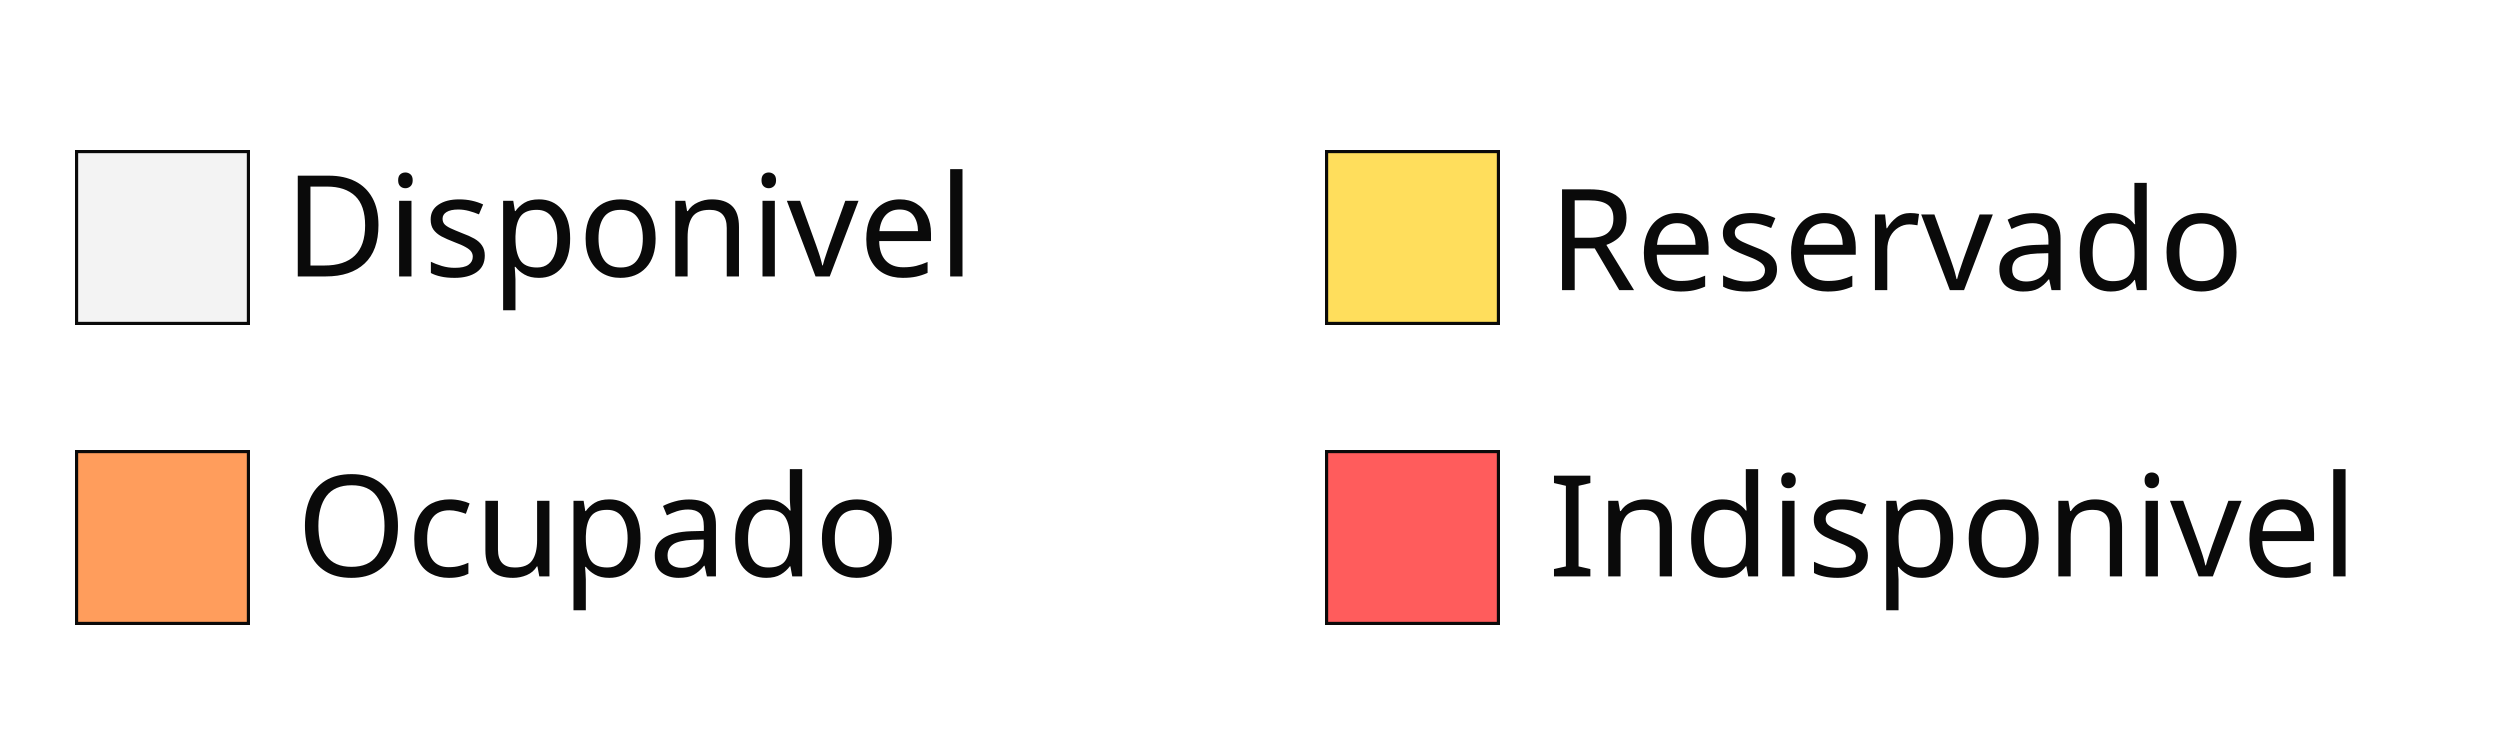
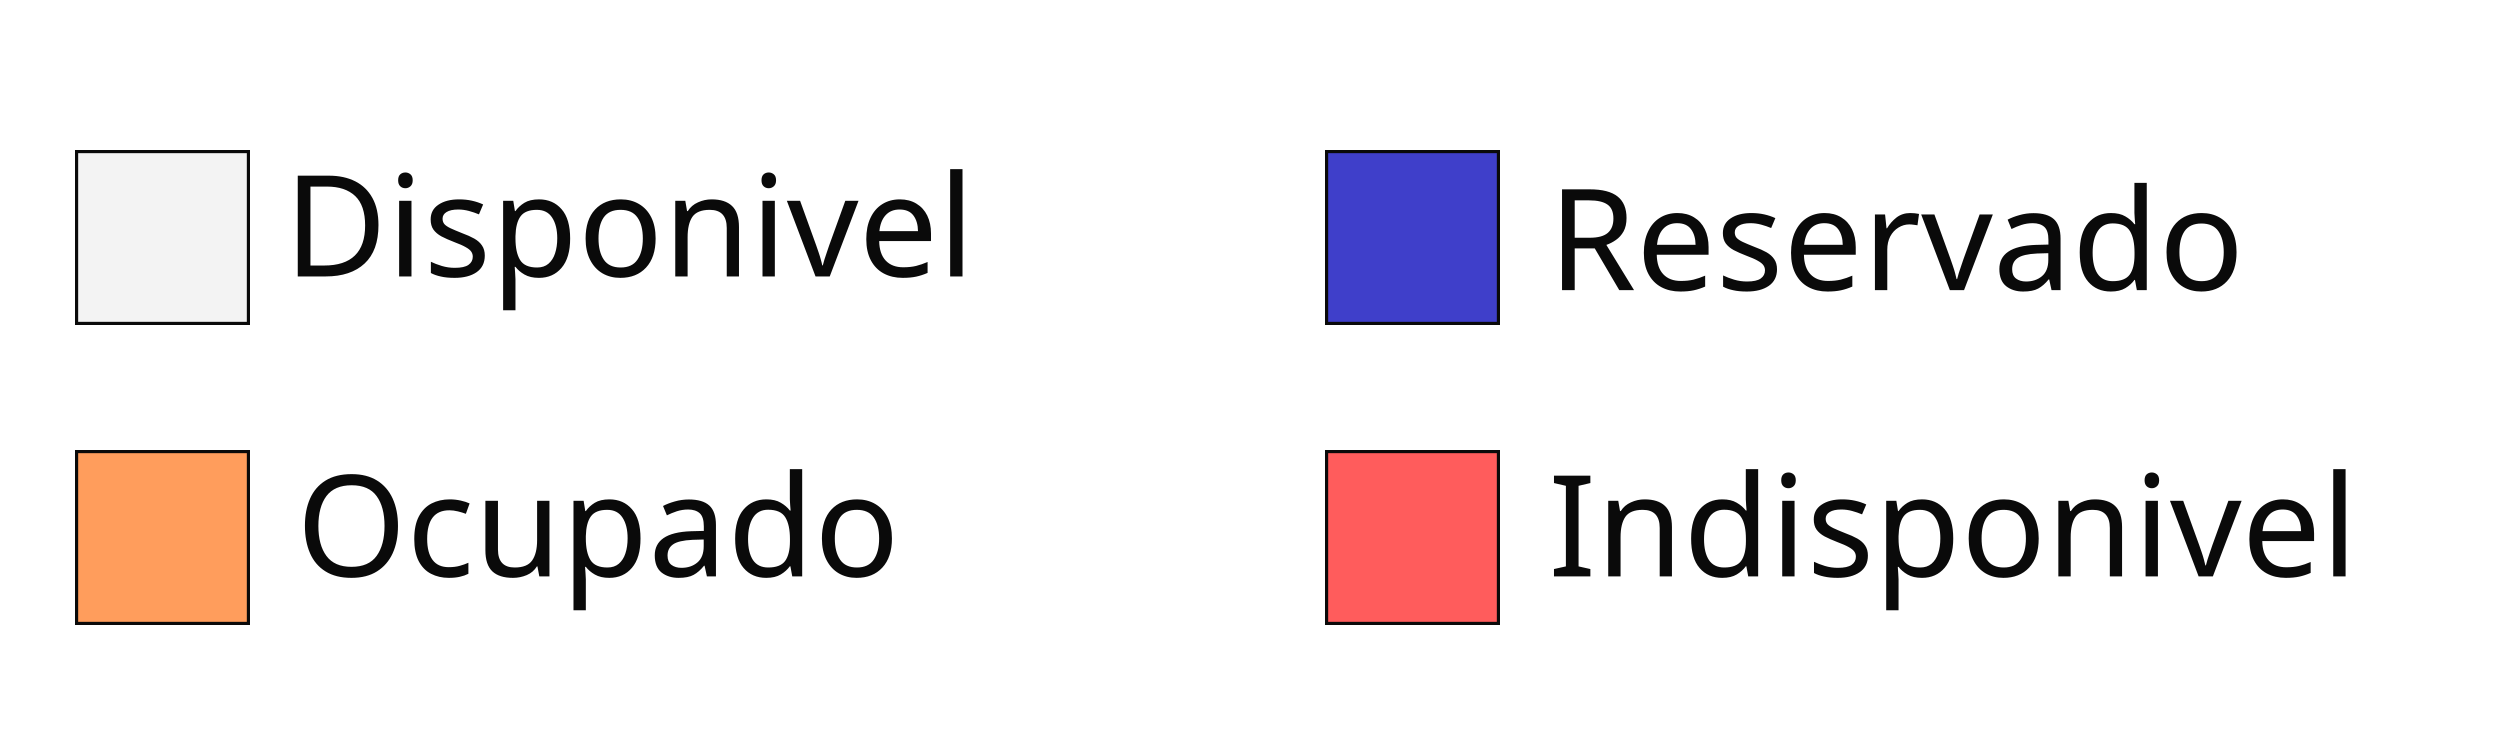
<svg xmlns="http://www.w3.org/2000/svg" width="100mm" height="30mm" viewBox="0 0 354.331 106.299" id="svg2" version="1.1" enable-background="new">
  <defs id="defs4" />
  <g id="layer1" transform="translate(0,-946.063)" style="">
    <rect style="color:#000000;clip-rule:nonzero;display:inline;overflow:visible;visibility:visible;opacity:0.96;isolation:auto;mix-blend-mode:normal;color-interpolation:sRGB;color-interpolation-filters:linearRGB;solid-color:#000000;solid-opacity:1;fill:#f2f2f2;fill-opacity:1;fill-rule:nonzero;stroke:#000000;stroke-width:0.449;stroke-linecap:butt;stroke-linejoin:miter;stroke-miterlimit:4;stroke-dasharray:none;stroke-dashoffset:0;stroke-opacity:1;color-rendering:auto;image-rendering:auto;shape-rendering:auto;text-rendering:auto;enable-background:accumulate" id="rect4140" width="24.354" height="24.354" x="10.854" y="967.547" />
    <rect y="1010.067" x="188.02" height="24.354" width="24.354" id="rect4142" style="color:#000000;clip-rule:nonzero;display:inline;overflow:visible;visibility:visible;opacity:0.96;isolation:auto;mix-blend-mode:normal;color-interpolation:sRGB;color-interpolation-filters:linearRGB;solid-color:#000000;solid-opacity:1;fill:#ff5555;fill-opacity:1;fill-rule:nonzero;stroke:#000000;stroke-width:0.449;stroke-linecap:butt;stroke-linejoin:miter;stroke-miterlimit:4;stroke-dasharray:none;stroke-dashoffset:0;stroke-opacity:1;color-rendering:auto;image-rendering:auto;shape-rendering:auto;text-rendering:auto;enable-background:accumulate" />
    <rect y="1010.067" x="10.854" height="24.354" width="24.354" id="rect4144" style="color:#000000;clip-rule:nonzero;display:inline;overflow:visible;visibility:visible;opacity:0.96;isolation:auto;mix-blend-mode:normal;color-interpolation:sRGB;color-interpolation-filters:linearRGB;solid-color:#000000;solid-opacity:1;fill:#ff9955;fill-opacity:1;fill-rule:nonzero;stroke:#000000;stroke-width:0.449;stroke-linecap:butt;stroke-linejoin:miter;stroke-miterlimit:4;stroke-dasharray:none;stroke-dashoffset:0;stroke-opacity:1;color-rendering:auto;image-rendering:auto;shape-rendering:auto;text-rendering:auto;enable-background:accumulate" />
-     <rect style="color:#000000;clip-rule:nonzero;display:inline;overflow:visible;visibility:visible;opacity:0.96;isolation:auto;mix-blend-mode:normal;color-interpolation:sRGB;color-interpolation-filters:linearRGB;solid-color:#000000;solid-opacity:1;fill:#ffdd55;fill-opacity:1;fill-rule:nonzero;stroke:#000000;stroke-width:0.449;stroke-linecap:butt;stroke-linejoin:miter;stroke-miterlimit:4;stroke-dasharray:none;stroke-dashoffset:0;stroke-opacity:1;color-rendering:auto;image-rendering:auto;shape-rendering:auto;text-rendering:auto;enable-background:accumulate" id="rect4146" width="24.354" height="24.354" x="188.02" y="967.547" />
+     <rect style="color:#000000;clip-rule:nonzero;display:inline;overflow:visible;visibility:visible;opacity:0.96;isolation:auto;mix-blend-mode:normal;color-interpolation:sRGB;color-interpolation-filters:linearRGB;solid-color:#000000;solid-opacity:1;fill:#3737c8;fill-opacity:1;fill-rule:nonzero;stroke:#000000;stroke-width:0.449;stroke-linecap:butt;stroke-linejoin:miter;stroke-miterlimit:4;stroke-dasharray:none;stroke-dashoffset:0;stroke-opacity:1;color-rendering:auto;image-rendering:auto;shape-rendering:auto;text-rendering:auto;enable-background:accumulate" id="rect4146" width="24.354" height="24.354" x="188.02" y="967.547" />
    <text xml:space="preserve" style="font-style:normal;font-weight:normal;font-size:20px;line-height:125%;font-family:sans-serif;letter-spacing:0px;word-spacing:0px;opacity:0.96;fill:#000000;fill-opacity:1;stroke:none;stroke-width:0.5;stroke-linecap:butt;stroke-linejoin:miter;stroke-miterlimit:4;stroke-dasharray:0.5, 12;stroke-dashoffset:0;stroke-opacity:1" x="219.454" y="1027.762" id="text4148">
      <tspan id="tspan4150" x="219.454" y="1027.762">Indisponivel</tspan>
    </text>
    <text xml:space="preserve" style="font-style:normal;font-weight:normal;font-size:20px;line-height:125%;font-family:sans-serif;letter-spacing:0px;word-spacing:0px;opacity:0.96;fill:#000000;fill-opacity:1;stroke:none;stroke-width:0.5;stroke-linecap:butt;stroke-linejoin:miter;stroke-miterlimit:4;stroke-dasharray:0.5, 12;stroke-dashoffset:0;stroke-opacity:1" x="40.264" y="985.242" id="text4171">
      <tspan id="tspan4173" x="40.264" y="985.242">Disponivel</tspan>
    </text>
    <text xml:space="preserve" style="font-style:normal;font-weight:normal;font-size:20px;line-height:125%;font-family:sans-serif;letter-spacing:0px;word-spacing:0px;opacity:0.96;fill:#000000;fill-opacity:1;stroke:none;stroke-width:0.5;stroke-linecap:butt;stroke-linejoin:miter;stroke-miterlimit:4;stroke-dasharray:0.5, 12;stroke-dashoffset:0;stroke-opacity:1" x="41.999" y="1027.762" id="text4175">
      <tspan id="tspan4177" x="41.999" y="1027.762">Ocupado</tspan>
    </text>
    <text xml:space="preserve" style="font-style:normal;font-weight:normal;font-size:20px;line-height:125%;font-family:sans-serif;letter-spacing:0px;word-spacing:0px;opacity:0.96;fill:#000000;fill-opacity:1;stroke:none;stroke-width:0.5;stroke-linecap:butt;stroke-linejoin:miter;stroke-miterlimit:4;stroke-dasharray:0.5, 12;stroke-dashoffset:0;stroke-opacity:1" x="219.454" y="987.18" id="text4179">
      <tspan id="tspan4181" x="219.454" y="987.18">Reservado</tspan>
    </text>
  </g>
</svg>
